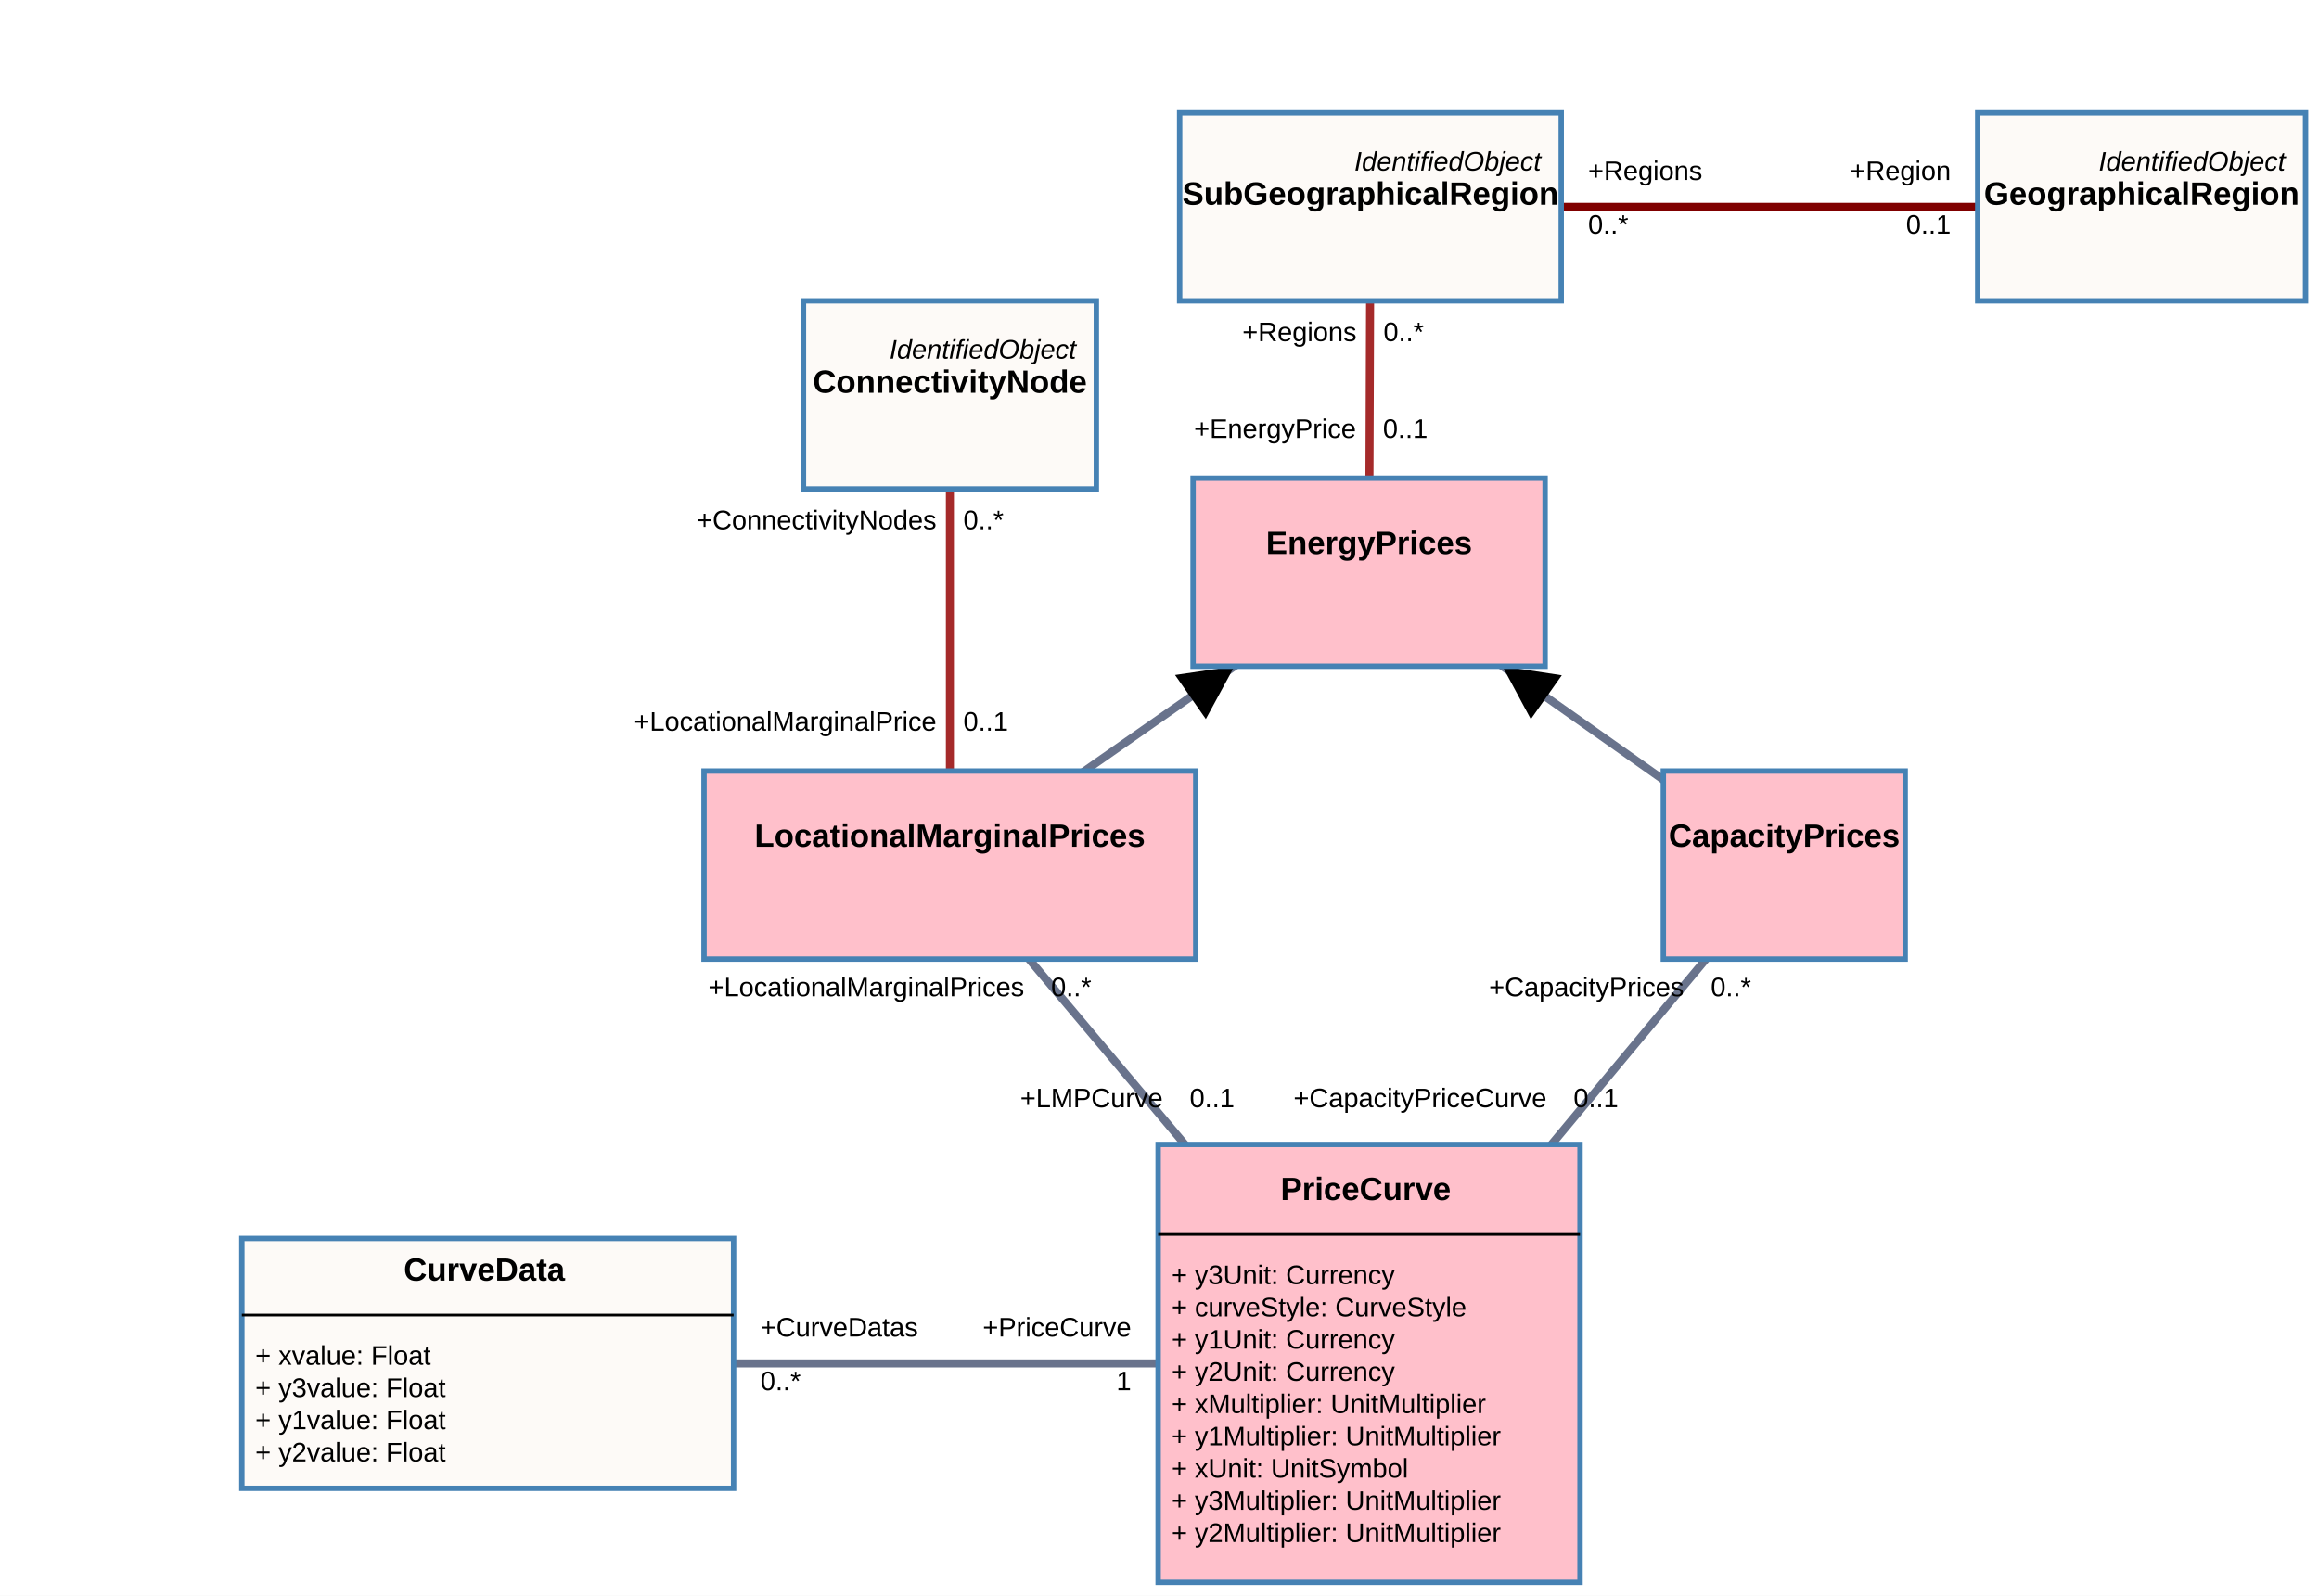
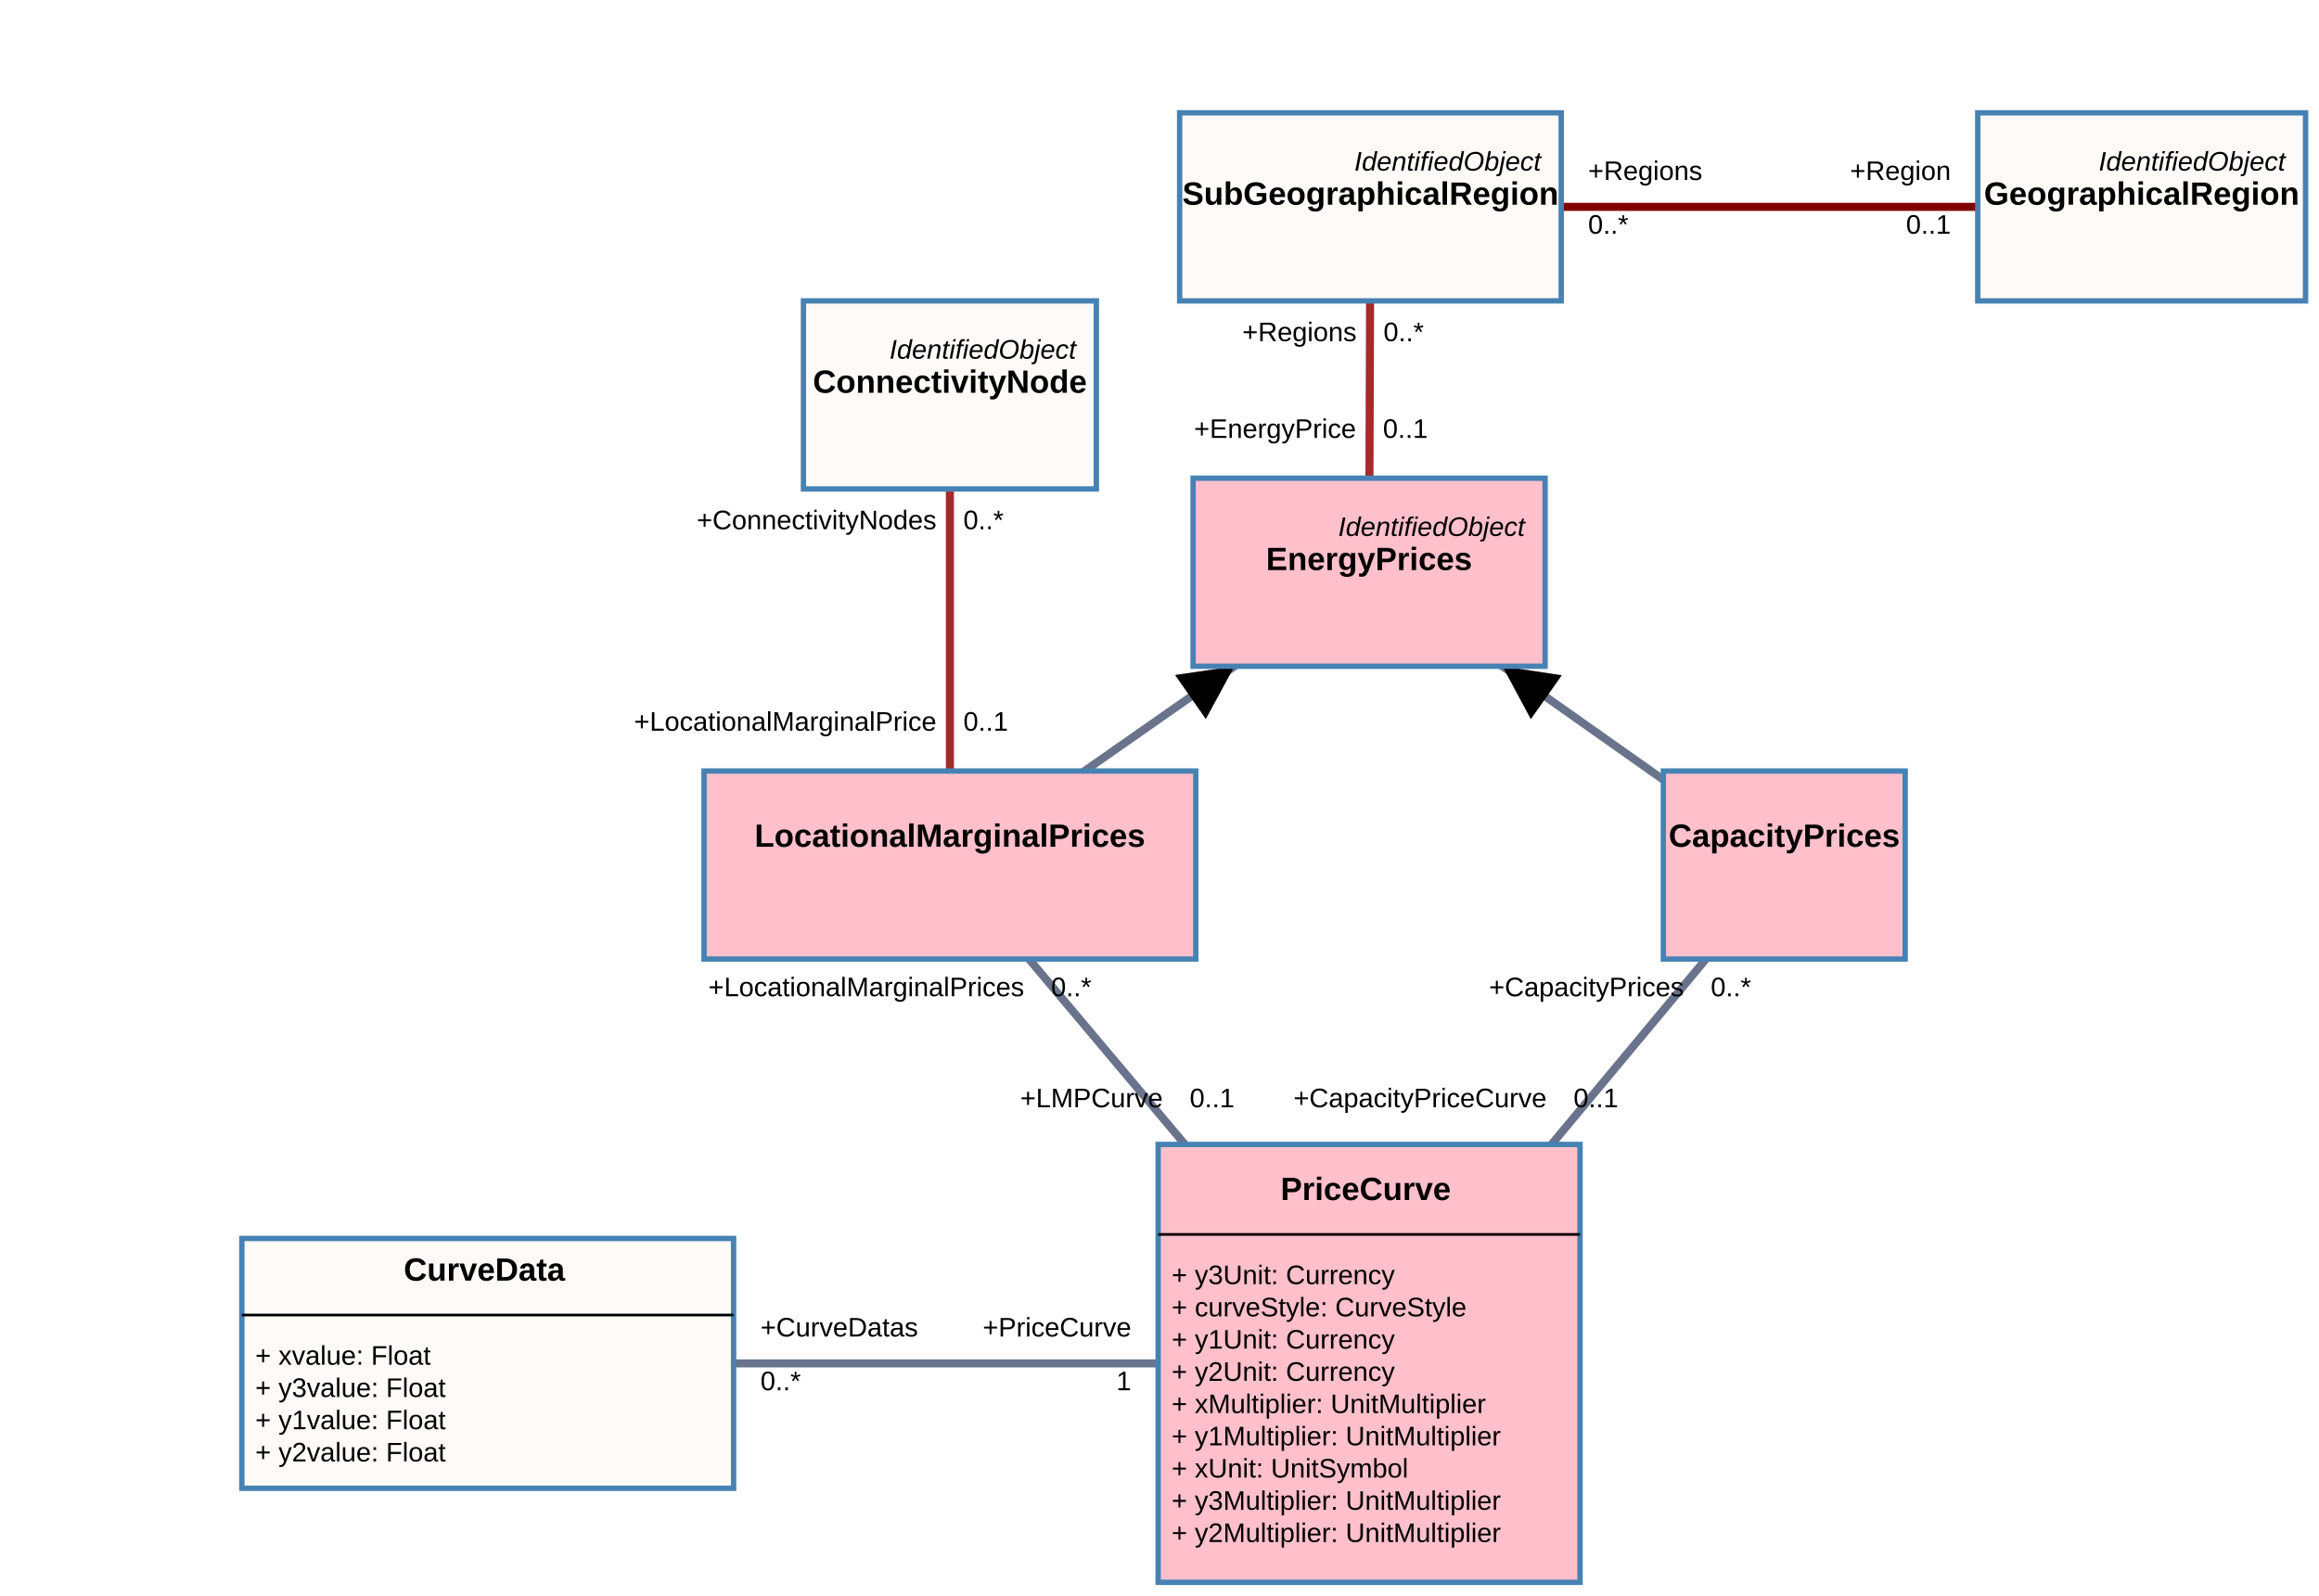
<svg xmlns="http://www.w3.org/2000/svg" width="863" height="594">
  <rect width="100%" height="100%" fill="white" />
  <g class="zoom-group">
    <defs>
      <marker id="arrowhead" viewBox="-0 -5 10 10" refX="5" refY="0" orient="auto" markerWidth="10" markerHeight="10" xoverflow="visible">
        <path d="M 0,-5 L 10 ,0 L 0,5" fill="black" style="stroke: none;" />
      </marker>
    </defs>
    <line class="link" x1="797" y1="77" x2="510" y2="77" stroke="#800000" stroke-width="3" />
    <line class="link" x1="353.5" y1="322" x2="509.5" y2="213" stroke="#69738c" stroke-width="3" marker-end="url(#arrowhead)" />
    <line class="link" x1="664" y1="322" x2="509.5" y2="213" stroke="#69738c" stroke-width="3" marker-end="url(#arrowhead)" />
    <line class="link" x1="509.5" y1="507.5" x2="181.5" y2="507.5" stroke="#69738c" stroke-width="3" />
    <line class="link" x1="509.5" y1="507.5" x2="664" y2="322" stroke="#69738c" stroke-width="3" />
    <line class="link" x1="353.5" y1="322" x2="509.5" y2="507.5" stroke="#69738c" stroke-width="3" />
    <line class="link" x1="509.5" y1="213" x2="510" y2="77" stroke="#a52a2a" stroke-width="3" />
    <line class="link" x1="353.5" y1="322" x2="353.5" y2="147" stroke="#a52a2a" stroke-width="3" />
    <line class="arrow" x2="451.211" y2="253.728" x1="353.5" y1="322" stroke="#69738c" stroke-width="2" marker-end="url(#arrowhead)" />
    <line class="arrow" x2="567.281" y2="253.765" x1="664" y1="322" stroke="#69738c" stroke-width="2" marker-end="url(#arrowhead)" />
    <g class="draggable" transform="translate(90, 461)">
      <rect class="box" width="183" height="93" style="fill: #fdfaf7; stroke: steelblue; stroke-width: 2px; cursor: move;" />
      <text x="0" y="0" text-anchor="start" font-size="10px">
        <tspan x="91.5" y="11.5" dy=".35em" text-anchor="middle" style="font-family: Arial, sans-serif; font-weight: 700; font-style: normal; fill: black; font-size: 12px; pointer-events: none;">CurveData</tspan>
        <tspan x="5" y="43.5" dy=".35em" text-anchor="start" style="font-family: Arial, sans-serif; font-weight: 400; font-style: normal; fill: black; font-size: 10px; pointer-events: none;">+   xvalue: Float</tspan>
        <tspan x="5" y="55.5" dy=".35em" text-anchor="start" style="font-family: Arial, sans-serif; font-weight: 400; font-style: normal; fill: black; font-size: 10px; pointer-events: none;">+   y3value: Float</tspan>
        <tspan x="5" y="67.5" dy=".35em" text-anchor="start" style="font-family: Arial, sans-serif; font-weight: 400; font-style: normal; fill: black; font-size: 10px; pointer-events: none;">+   y1value: Float</tspan>
        <tspan x="5" y="79.5" dy=".35em" text-anchor="start" style="font-family: Arial, sans-serif; font-weight: 400; font-style: normal; fill: black; font-size: 10px; pointer-events: none;">+   y2value: Float</tspan>
      </text>
      <line x1="0" x2="183" y1="28.5" y2="28.5" stroke="black" stroke-width="1" />
    </g>
    <g class="draggable" transform="translate(299, 112)">
      <rect class="box" width="109" height="70" style="fill: #fdfaf7; stroke: steelblue; stroke-width: 2px; cursor: move;" />
      <text x="0" y="0" text-anchor="start" font-size="10px">
        <tspan x="104" y="18" dy=".35em" text-anchor="end" style="font-family: Arial, sans-serif; font-weight: 400; font-style: italic; fill: black; font-size: 10px; pointer-events: none;">IdentifiedObject</tspan>
        <tspan x="54.5" y="30" dy=".35em" text-anchor="middle" style="font-family: Arial, sans-serif; font-weight: 700; font-style: normal; fill: black; font-size: 12px; pointer-events: none;">ConnectivityNode</tspan>
      </text>
    </g>
    <g class="draggable" transform="translate(439, 42)">
      <rect class="box" width="142" height="70" style="fill: #fdfaf7; stroke: steelblue; stroke-width: 2px; cursor: move;" />
      <text x="0" y="0" text-anchor="start" font-size="10px">
        <tspan x="137" y="18" dy=".35em" text-anchor="end" style="font-family: Arial, sans-serif; font-weight: 400; font-style: italic; fill: black; font-size: 10px; pointer-events: none;">IdentifiedObject</tspan>
        <tspan x="71" y="30" dy=".35em" text-anchor="middle" style="font-family: Arial, sans-serif; font-weight: 700; font-style: normal; fill: black; font-size: 12px; pointer-events: none;">SubGeographicalRegion</tspan>
      </text>
    </g>
    <g class="draggable" transform="translate(736, 42)">
      <rect class="box" width="122" height="70" style="fill: #fdfaf7; stroke: steelblue; stroke-width: 2px; cursor: move;" />
      <text x="0" y="0" text-anchor="start" font-size="10px">
        <tspan x="117" y="18" dy=".35em" text-anchor="end" style="font-family: Arial, sans-serif; font-weight: 400; font-style: italic; fill: black; font-size: 10px; pointer-events: none;">IdentifiedObject</tspan>
        <tspan x="61" y="30" dy=".35em" text-anchor="middle" style="font-family: Arial, sans-serif; font-weight: 700; font-style: normal; fill: black; font-size: 12px; pointer-events: none;">GeographicalRegion</tspan>
      </text>
    </g>
    <g class="draggable" transform="translate(262, 287)">
      <rect class="box" width="183" height="70" style="fill: #ffc0cb; stroke: steelblue; stroke-width: 2px; cursor: move;" />
      <text x="0" y="0" text-anchor="start" font-size="10px">
        <tspan x="91.5" y="24" dy=".35em" text-anchor="middle" style="font-family: Arial, sans-serif; font-weight: 700; font-style: normal; fill: black; font-size: 12px; pointer-events: none;">LocationalMarginalPrices</tspan>
      </text>
    </g>
    <g class="draggable" transform="translate(444, 178)">
      <rect class="box" width="131" height="70" style="fill: #ffc0cb; stroke: steelblue; stroke-width: 2px; cursor: move;" />
      <text x="0" y="0" text-anchor="start" font-size="10px">
-         <tspan x="65.5" y="24" dy=".35em" text-anchor="middle" style="font-family: Arial, sans-serif; font-weight: 700; font-style: normal; fill: black; font-size: 12px; pointer-events: none;">EnergyPrices</tspan>
+         <tspan x="126" y="18" dy=".35em" text-anchor="end" style="font-family: Arial, sans-serif; font-weight: 400; font-style: italic; fill: black; font-size: 10px; pointer-events: none;">IdentifiedObject</tspan>
+         <tspan x="65.5" y="30" dy=".35em" text-anchor="middle" style="font-family: Arial, sans-serif; font-weight: 700; font-style: normal; fill: black; font-size: 12px; pointer-events: none;">EnergyPrices</tspan>
      </text>
    </g>
    <g class="draggable" transform="translate(619, 287)">
      <rect class="box" width="90" height="70" style="fill: #ffc0cb; stroke: steelblue; stroke-width: 2px; cursor: move;" />
      <text x="0" y="0" text-anchor="start" font-size="10px">
        <tspan x="45" y="24" dy=".35em" text-anchor="middle" style="font-family: Arial, sans-serif; font-weight: 700; font-style: normal; fill: black; font-size: 12px; pointer-events: none;">CapacityPrices</tspan>
      </text>
    </g>
    <g class="draggable" transform="translate(431, 426)">
      <rect class="box" width="157" height="163" style="fill: #ffc0cb; stroke: steelblue; stroke-width: 2px; cursor: move;" />
      <text x="0" y="0" text-anchor="start" font-size="10px">
        <tspan x="78.5" y="16.5" dy=".35em" text-anchor="middle" style="font-family: Arial, sans-serif; font-weight: 700; font-style: normal; fill: black; font-size: 12px; pointer-events: none;">PriceCurve</tspan>
        <tspan x="5" y="48.5" dy=".35em" text-anchor="start" style="font-family: Arial, sans-serif; font-weight: 400; font-style: normal; fill: black; font-size: 10px; pointer-events: none;">+   y3Unit: Currency</tspan>
        <tspan x="5" y="60.5" dy=".35em" text-anchor="start" style="font-family: Arial, sans-serif; font-weight: 400; font-style: normal; fill: black; font-size: 10px; pointer-events: none;">+   curveStyle: CurveStyle</tspan>
        <tspan x="5" y="72.5" dy=".35em" text-anchor="start" style="font-family: Arial, sans-serif; font-weight: 400; font-style: normal; fill: black; font-size: 10px; pointer-events: none;">+   y1Unit: Currency</tspan>
        <tspan x="5" y="84.5" dy=".35em" text-anchor="start" style="font-family: Arial, sans-serif; font-weight: 400; font-style: normal; fill: black; font-size: 10px; pointer-events: none;">+   y2Unit: Currency</tspan>
        <tspan x="5" y="96.5" dy=".35em" text-anchor="start" style="font-family: Arial, sans-serif; font-weight: 400; font-style: normal; fill: black; font-size: 10px; pointer-events: none;">+   xMultiplier: UnitMultiplier</tspan>
        <tspan x="5" y="108.5" dy=".35em" text-anchor="start" style="font-family: Arial, sans-serif; font-weight: 400; font-style: normal; fill: black; font-size: 10px; pointer-events: none;">+   y1Multiplier: UnitMultiplier</tspan>
        <tspan x="5" y="120.5" dy=".35em" text-anchor="start" style="font-family: Arial, sans-serif; font-weight: 400; font-style: normal; fill: black; font-size: 10px; pointer-events: none;">+   xUnit: UnitSymbol</tspan>
        <tspan x="5" y="132.5" dy=".35em" text-anchor="start" style="font-family: Arial, sans-serif; font-weight: 400; font-style: normal; fill: black; font-size: 10px; pointer-events: none;">+   y3Multiplier: UnitMultiplier</tspan>
        <tspan x="5" y="144.5" dy=".35em" text-anchor="start" style="font-family: Arial, sans-serif; font-weight: 400; font-style: normal; fill: black; font-size: 10px; pointer-events: none;">+   y2Multiplier: UnitMultiplier</tspan>
      </text>
      <line x1="0" x2="157" y1="33.5" y2="33.5" stroke="black" stroke-width="1" />
    </g>
    <text class="link-text-start-top" x="726" y="77" text-anchor="end" dy="-1em" style="font-family: Arial, sans-serif; font-size: 10px; fill: black;">+Region</text>
    <text class="link-text-start-top" x="402.69" y="284.136" text-anchor="end" dy="-1em" style="font-family: Arial, sans-serif; font-size: 10px; fill: black;" />
    <text class="link-text-start-top" x="609.914" y="287.37" text-anchor="end" dy="-1em" style="font-family: Arial, sans-serif; font-size: 10px; fill: black;" />
    <text class="link-text-start-top" x="421" y="507.5" text-anchor="end" dy="-1em" style="font-family: Arial, sans-serif; font-size: 10px; fill: black;">+PriceCurve</text>
    <text class="link-text-start-top" x="575.58" y="422.158" text-anchor="end" dy="-1em" style="font-family: Arial, sans-serif; font-size: 10px; fill: black;">+CapacityPriceCurve</text>
    <text class="link-text-start-top" x="381.152" y="360.827" text-anchor="end" dy="1em" style="font-family: Arial, sans-serif; font-size: 10px; fill: black;">+LocationalMarginalPrices</text>
    <text class="link-text-start-top" x="504.647" y="173" text-anchor="end" dy="-1em" style="font-family: Arial, sans-serif; font-size: 10px; fill: black;">+EnergyPrice</text>
    <text class="link-text-start-top" x="348.5" y="282" text-anchor="end" dy="-1em" style="font-family: Arial, sans-serif; font-size: 10px; fill: black;">+LocationalMarginalPrice</text>
    <text class="link-text-start-btm" x="726" y="77" dy="1em" text-anchor="end" style="font-family: Arial, sans-serif; font-size: 10px; fill: black;">0..1</text>
    <text class="link-text-start-btm" x="412.69" y="284.136" dy="-1em" text-anchor="start" style="font-family: Arial, sans-serif; font-size: 10px; fill: black;" />
    <text class="link-text-start-btm" x="609.914" y="287.37" dy="1em" text-anchor="end" style="font-family: Arial, sans-serif; font-size: 10px; fill: black;" />
    <text class="link-text-start-btm" x="421" y="507.5" dy="1em" text-anchor="end" style="font-family: Arial, sans-serif; font-size: 10px; fill: black;">1</text>
    <text class="link-text-start-btm" x="585.58" y="422.158" dy="-1em" text-anchor="start" style="font-family: Arial, sans-serif; font-size: 10px; fill: black;">0..1</text>
    <text class="link-text-start-btm" x="391.152" y="360.827" dy="1em" text-anchor="start" style="font-family: Arial, sans-serif; font-size: 10px; fill: black;">0..*</text>
    <text class="link-text-start-btm" x="514.647" y="173" dy="-1em" text-anchor="start" style="font-family: Arial, sans-serif; font-size: 10px; fill: black;">0..1</text>
    <text class="link-text-start-btm" x="358.5" y="282" dy="-1em" text-anchor="start" style="font-family: Arial, sans-serif; font-size: 10px; fill: black;">0..1</text>
    <text class="link-text-end-top" x="591" y="77" dy="-1em" text-anchor="start" style="font-family: Arial, sans-serif; font-size: 10px; fill: black;">+Regions</text>
    <text class="link-text-end-top" x="450.31" y="250.864" dy="1em" text-anchor="end" style="font-family: Arial, sans-serif; font-size: 10px; fill: black;" />
    <text class="link-text-end-top" x="558.196" y="250.882" dy="1em" text-anchor="end" style="font-family: Arial, sans-serif; font-size: 10px; fill: black;" />
    <text class="link-text-end-top" x="283" y="507.5" dy="-1em" text-anchor="start" style="font-family: Arial, sans-serif; font-size: 10px; fill: black;">+CurveDatas</text>
    <text class="link-text-end-top" x="626.649" y="360.842" dy="1em" text-anchor="end" style="font-family: Arial, sans-serif; font-size: 10px; fill: black;">+CapacityPrices</text>
    <text class="link-text-end-top" x="432.743" y="422.173" dy="-1em" text-anchor="end" style="font-family: Arial, sans-serif; font-size: 10px; fill: black;">+LMPCurve</text>
    <text class="link-text-end-top" x="504.853" y="117" dy="1em" text-anchor="end" style="font-family: Arial, sans-serif; font-size: 10px; fill: black;">+Regions</text>
    <text class="link-text-end-top" x="348.5" y="187" dy="1em" text-anchor="end" style="font-family: Arial, sans-serif; font-size: 10px; fill: black;">+ConnectivityNodes</text>
    <text class="link-text-end-btm" x="591" y="77" dy="1em" text-anchor="start" style="font-family: Arial, sans-serif; font-size: 10px; fill: black;">0..*</text>
    <text class="link-text-end-btm" x="460.31" y="250.864" dy="1em" text-anchor="start" style="font-family: Arial, sans-serif; font-size: 10px; fill: black;" />
    <text class="link-text-end-btm" x="568.196" y="250.882" dy="1em" text-anchor="start" style="font-family: Arial, sans-serif; font-size: 10px; fill: black;" />
    <text class="link-text-end-btm" x="283" y="507.5" dy="1em" text-anchor="start" style="font-family: Arial, sans-serif; font-size: 10px; fill: black;">0..*</text>
    <text class="link-text-end-btm" x="636.649" y="360.842" dy="1em" text-anchor="start" style="font-family: Arial, sans-serif; font-size: 10px; fill: black;">0..*</text>
    <text class="link-text-end-btm" x="442.743" y="422.173" dy="-1em" text-anchor="start" style="font-family: Arial, sans-serif; font-size: 10px; fill: black;">0..1</text>
    <text class="link-text-end-btm" x="514.853" y="117" dy="1em" text-anchor="start" style="font-family: Arial, sans-serif; font-size: 10px; fill: black;">0..*</text>
    <text class="link-text-end-btm" x="358.5" y="187" dy="1em" text-anchor="start" style="font-family: Arial, sans-serif; font-size: 10px; fill: black;">0..*</text>
  </g>
</svg>
